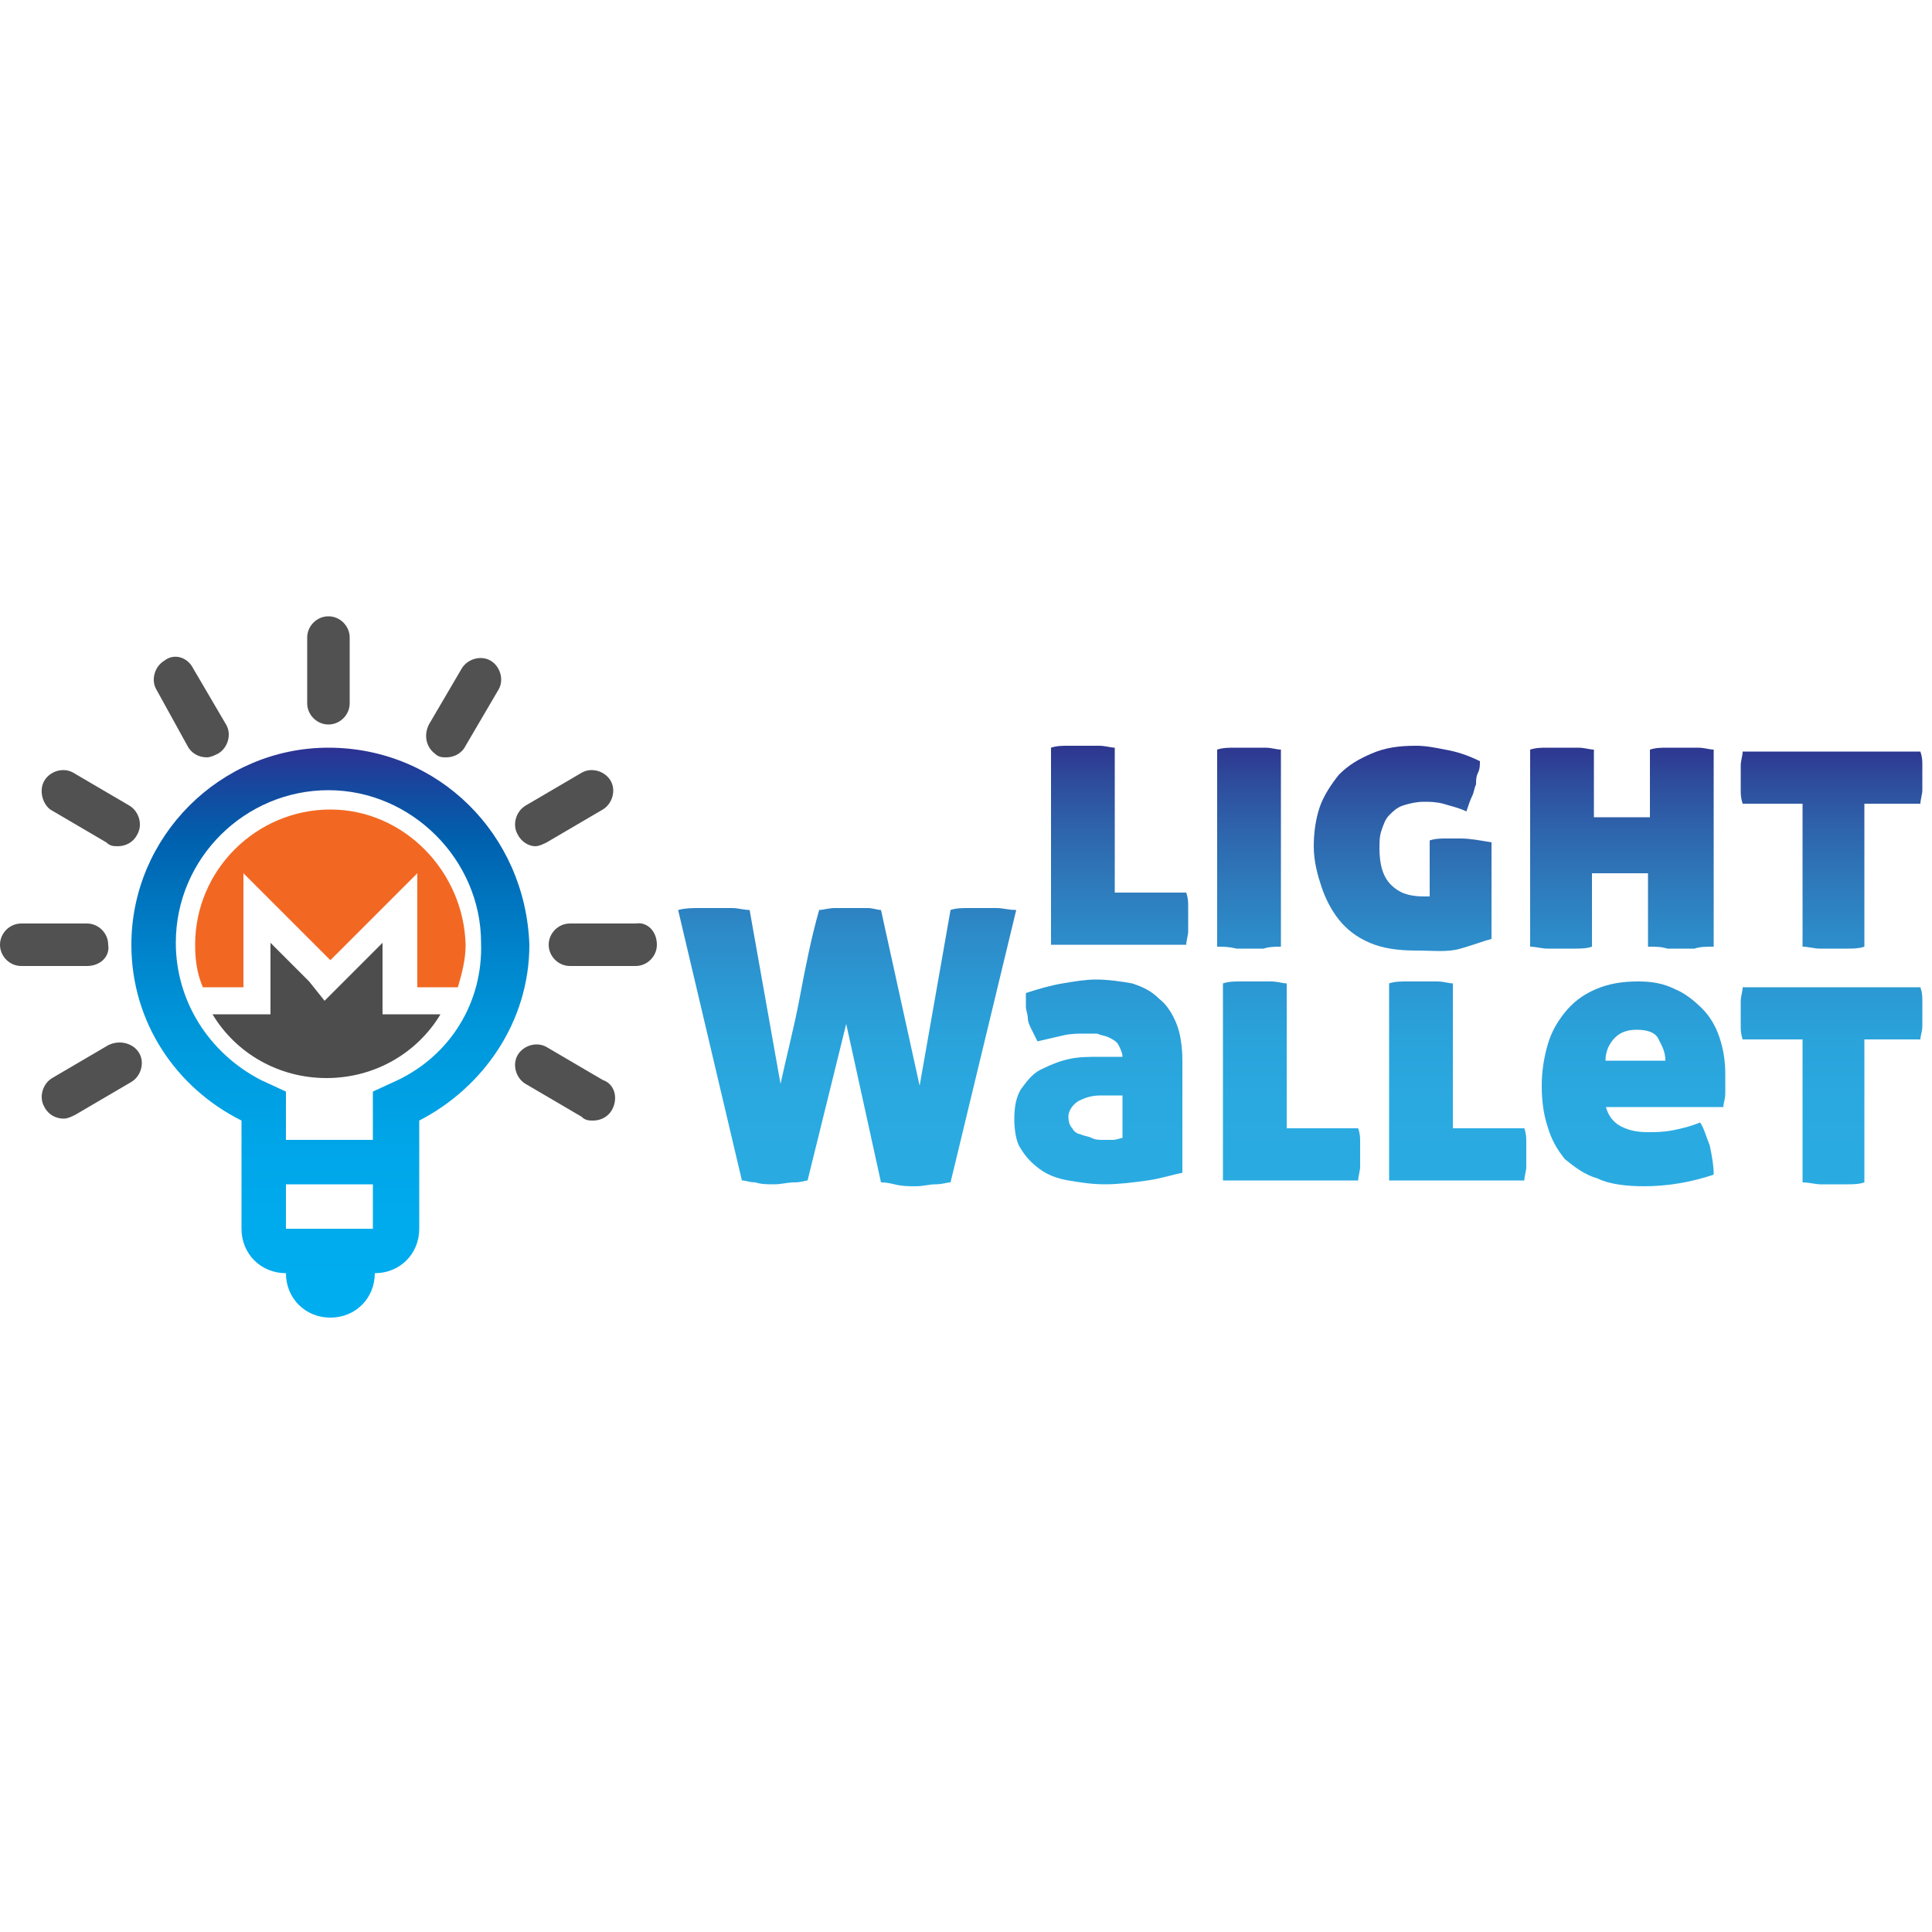
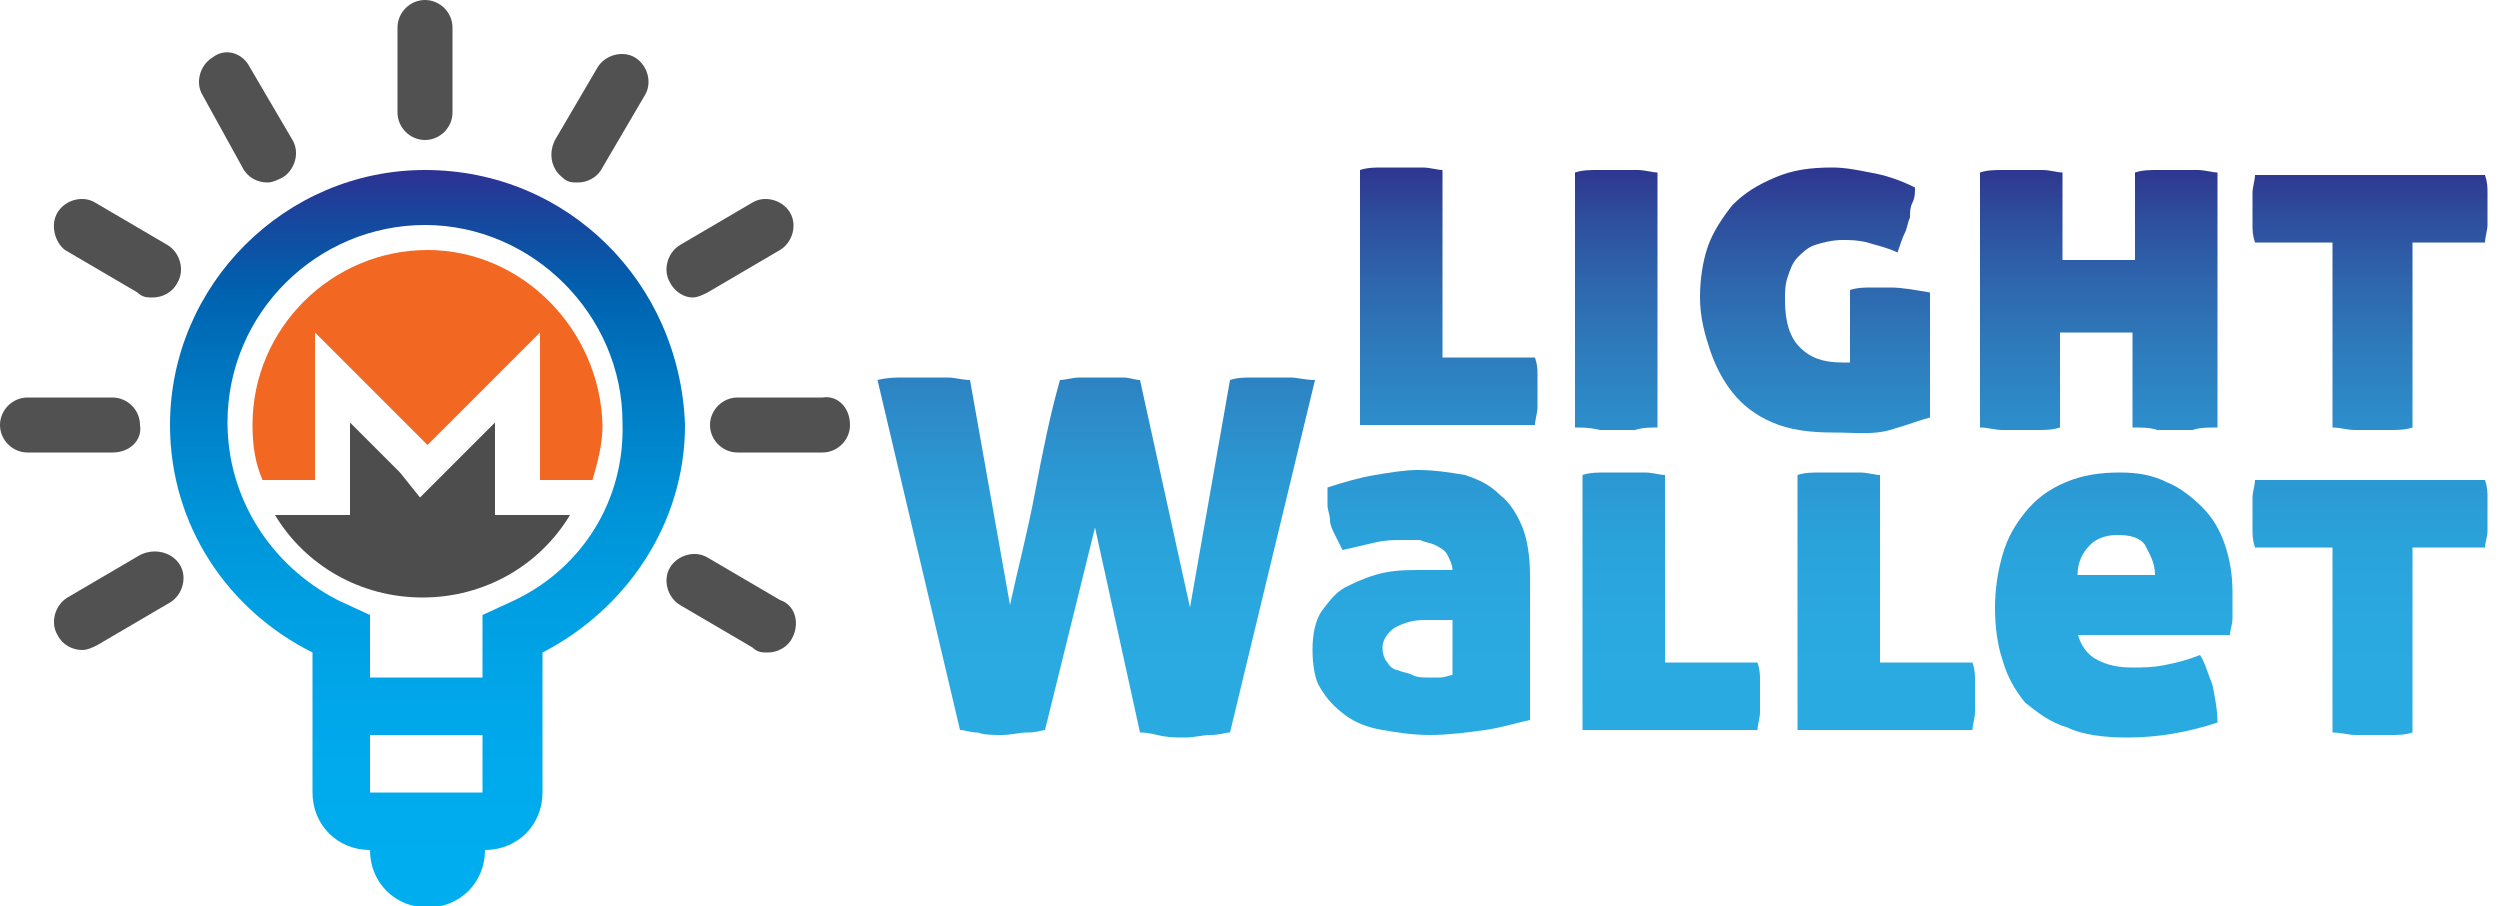
- <svg xmlns="http://www.w3.org/2000/svg" version="1.1" id="Layer_1" x="0px" y="0px" viewBox="0 0 100 100" enable-background="new 0 0 100 100" xml:space="preserve">
+ <svg xmlns="http://www.w3.org/2000/svg" version="1.1" id="Layer_1" x="0px" y="0px" viewBox="0 31.9 100 36.2" enable-background="new 0 31.9 100 36.2" xml:space="preserve">
  <g>
    <g>
-       <linearGradient id="SVGID_1_" gradientUnits="userSpaceOnUse" x1="17.038" y1="68.125" x2="17.038" y2="38.672">
+       <linearGradient id="SVGID_1_" gradientUnits="userSpaceOnUse" x1="17.1" y1="31.875" x2="17.1" y2="61.328" gradientTransform="matrix(1 0 0 -1 0 100)">
        <stop offset="0" style="stop-color:#00AEEF" />
        <stop offset="0.162" style="stop-color:#00ABED" />
        <stop offset="0.293" style="stop-color:#00A6E9" />
        <stop offset="0.412" style="stop-color:#009EE2" />
        <stop offset="0.525" style="stop-color:#0094D8" />
        <stop offset="0.633" style="stop-color:#0085CC" />
        <stop offset="0.738" style="stop-color:#0074BE" />
        <stop offset="0.84" style="stop-color:#0060AE" />
        <stop offset="0.937" style="stop-color:#18469D" />
        <stop offset="1" style="stop-color:#2E3192" />
      </linearGradient>
-       <path fill="url(#SVGID_1_)" d="M17,38.7c-5.6,0-10.2,4.6-10.2,10.2c0,4,2.3,7.4,5.7,9.1v5.6c0,1.3,1,2.3,2.3,2.3    c0,1.3,1,2.3,2.3,2.3c1.3,0,2.3-1,2.3-2.3c1.3,0,2.3-1,2.3-2.3V58c3.3-1.7,5.7-5.1,5.7-9.1C27.2,43.2,22.7,38.7,17,38.7z     M19.3,63.6h-4.5v-2.3h4.5V63.6z M20.6,55.9l-1.3,0.6v2.5h-4.5v-2.5l-1.3-0.6c-2.7-1.4-4.4-4.1-4.4-7.1c0-4.4,3.6-7.9,7.9-7.9    s7.9,3.6,7.9,7.9C25,51.9,23.3,54.6,20.6,55.9z" />
+       <path fill="url(#SVGID_1_)" d="M17,38.7c-5.6,0-10.2,4.6-10.2,10.2c0,4,2.3,7.4,5.7,9.1v5.6c0,1.3,1,2.3,2.3,2.3    c0,1.3,1,2.3,2.3,2.3s2.3-1,2.3-2.3c1.3,0,2.3-1,2.3-2.3V58c3.3-1.7,5.7-5.1,5.7-9.1C27.2,43.2,22.7,38.7,17,38.7z M19.3,63.6    h-4.5v-2.3h4.5V63.6z M20.6,55.9l-1.3,0.6V59h-4.5v-2.5l-1.3-0.6c-2.7-1.4-4.4-4.1-4.4-7.1c0-4.4,3.6-7.9,7.9-7.9s7.9,3.6,7.9,7.9    C25,51.9,23.3,54.6,20.6,55.9z" />
    </g>
    <g>
      <path id="_149931032_2_" fill="#F26822" d="M17.1,41.9c-3.8,0-7,3.1-7,7c0,0.8,0.1,1.5,0.4,2.2h2.1v-5.9l4.5,4.5l4.5-4.5v5.9h2.1    c0.2-0.7,0.4-1.4,0.4-2.2C24,45.1,20.9,41.9,17.1,41.9L17.1,41.9z" />
-       <path id="_149931160_2_" fill="#4D4D4D" d="M16,50.8l-2-2v3.7h-0.8h-0.8h-1.4c1.2,2,3.4,3.3,5.9,3.3s4.7-1.3,5.9-3.3h-1.4h-1.4    h-0.2v-3.7l-2,2l-1,1L16,50.8L16,50.8z" />
+       <path id="_149931160_2_" fill="#4D4D4D" d="M16,50.8l-2-2v3.7h-0.8h-0.8H11c1.2,2,3.4,3.3,5.9,3.3s4.7-1.3,5.9-3.3h-1.4H20h-0.2    v-3.7l-2,2l-1,1L16,50.8L16,50.8z" />
    </g>
-     <path fill="#505150" d="M15.9,36.4V33c0-0.6,0.5-1.1,1.1-1.1c0.6,0,1.1,0.5,1.1,1.1v3.4c0,0.6-0.5,1.1-1.1,1.1   C16.4,37.5,15.9,37,15.9,36.4z" />
-     <path fill="#505150" d="M26.8,43.2c-0.3-0.5-0.1-1.2,0.4-1.5l2.9-1.7c0.5-0.3,1.2-0.1,1.5,0.4c0.3,0.5,0.1,1.2-0.4,1.5l-2.9,1.7   c-0.2,0.1-0.4,0.2-0.6,0.2C27.4,43.8,27,43.6,26.8,43.2z" />
-     <path fill="#505150" d="M22.2,37.5l1.7-2.9c0.3-0.5,1-0.7,1.5-0.4c0.5,0.3,0.7,1,0.4,1.5l-1.7,2.9c-0.2,0.4-0.6,0.6-1,0.6   c-0.2,0-0.4,0-0.6-0.2C22.1,38.7,21.9,38.1,22.2,37.5z" />
-     <path fill="#505150" d="M7.2,54.5c0.3,0.5,0.1,1.2-0.4,1.5l-2.9,1.7c-0.2,0.1-0.4,0.2-0.6,0.2c-0.4,0-0.8-0.2-1-0.6   c-0.3-0.5-0.1-1.2,0.4-1.5l2.9-1.7C6.2,53.8,6.9,54,7.2,54.5z" />
-     <path fill="#505150" d="M4.5,50H1.1C0.5,50,0,49.5,0,48.9c0-0.6,0.5-1.1,1.1-1.1h3.4c0.6,0,1.1,0.5,1.1,1.1C5.7,49.5,5.2,50,4.5,50   z" />
+     <path fill="#505150" d="M15.9,36.4V33c0-0.6,0.5-1.1,1.1-1.1s1.1,0.5,1.1,1.1v3.4c0,0.6-0.5,1.1-1.1,1.1S15.9,37,15.9,36.4z" />
+     <path fill="#505150" d="M26.8,43.2c-0.3-0.5-0.1-1.2,0.4-1.5l2.9-1.7c0.5-0.3,1.2-0.1,1.5,0.4s0.1,1.2-0.4,1.5l-2.9,1.7   c-0.2,0.1-0.4,0.2-0.6,0.2C27.4,43.8,27,43.6,26.8,43.2z" />
+     <path fill="#505150" d="M22.2,37.5l1.7-2.9c0.3-0.5,1-0.7,1.5-0.4s0.7,1,0.4,1.5l-1.7,2.9c-0.2,0.4-0.6,0.6-1,0.6   c-0.2,0-0.4,0-0.6-0.2C22.1,38.7,21.9,38.1,22.2,37.5z" />
+     <path fill="#505150" d="M7.2,54.5C7.5,55,7.3,55.7,6.8,56l-2.9,1.7c-0.2,0.1-0.4,0.2-0.6,0.2c-0.4,0-0.8-0.2-1-0.6   c-0.3-0.5-0.1-1.2,0.4-1.5l2.9-1.7C6.2,53.8,6.9,54,7.2,54.5z" />
+     <path fill="#505150" d="M4.5,50H1.1C0.5,50,0,49.5,0,48.9s0.5-1.1,1.1-1.1h3.4c0.6,0,1.1,0.5,1.1,1.1C5.7,49.5,5.2,50,4.5,50z" />
    <path fill="#505150" d="M2.3,40.4c0.3-0.5,1-0.7,1.5-0.4l2.9,1.7c0.5,0.3,0.7,1,0.4,1.5c-0.2,0.4-0.6,0.6-1,0.6   c-0.2,0-0.4,0-0.6-0.2l-2.9-1.7C2.2,41.6,2,40.9,2.3,40.4z" />
    <path fill="#505150" d="M8.1,35.7c-0.3-0.5-0.1-1.2,0.4-1.5C9,33.8,9.7,34,10,34.6l1.7,2.9c0.3,0.5,0.1,1.2-0.4,1.5   c-0.2,0.1-0.4,0.2-0.6,0.2c-0.4,0-0.8-0.2-1-0.6L8.1,35.7z" />
    <path fill="#505150" d="M31.7,57.4c-0.2,0.4-0.6,0.6-1,0.6c-0.2,0-0.4,0-0.6-0.2l-2.9-1.7c-0.5-0.3-0.7-1-0.4-1.5   c0.3-0.5,1-0.7,1.5-0.4l2.9,1.7C31.8,56.1,32,56.8,31.7,57.4z" />
-     <path fill="#505150" d="M34,48.9c0,0.6-0.5,1.1-1.1,1.1h-3.4c-0.6,0-1.1-0.5-1.1-1.1c0-0.6,0.5-1.1,1.1-1.1h3.4   C33.5,47.7,34,48.2,34,48.9z" />
+     <path fill="#505150" d="M34,48.9c0,0.6-0.5,1.1-1.1,1.1h-3.4c-0.6,0-1.1-0.5-1.1-1.1s0.5-1.1,1.1-1.1h3.4   C33.5,47.7,34,48.2,34,48.9z" />
  </g>
  <g>
-     <linearGradient id="SVGID_2_" gradientUnits="userSpaceOnUse" x1="58.01" y1="61.019" x2="58.01" y2="38.644">
+     <linearGradient id="SVGID_2_" gradientUnits="userSpaceOnUse" x1="57.95" y1="38.981" x2="57.95" y2="61.356" gradientTransform="matrix(1 0 0 -1 0 100)">
      <stop offset="0" style="stop-color:#29ABE2" />
      <stop offset="0.176" style="stop-color:#2AA9E0" />
      <stop offset="0.318" style="stop-color:#2AA3DB" />
      <stop offset="0.448" style="stop-color:#2B98D3" />
      <stop offset="0.571" style="stop-color:#2D8AC8" />
      <stop offset="0.689" style="stop-color:#2E79BA" />
      <stop offset="0.803" style="stop-color:#2E65AC" />
      <stop offset="0.911" style="stop-color:#2E4E9D" />
      <stop offset="1" style="stop-color:#2E368F" />
    </linearGradient>
-     <path fill="url(#SVGID_2_)" d="M57.7,46.2h3.7c0.1,0.3,0.1,0.5,0.1,0.7c0,0.2,0,0.4,0,0.6s0,0.4,0,0.7c0,0.2-0.1,0.5-0.1,0.7h-7   l0-10.2c0.3-0.1,0.6-0.1,0.9-0.1c0.3,0,0.6,0,0.8,0c0.2,0,0.5,0,0.8,0c0.3,0,0.6,0.1,0.8,0.1L57.7,46.2z" />
-     <linearGradient id="SVGID_3_" gradientUnits="userSpaceOnUse" x1="64.673" y1="61.019" x2="64.673" y2="38.644">
+     <path fill="url(#SVGID_2_)" d="M57.7,46.2h3.7c0.1,0.3,0.1,0.5,0.1,0.7s0,0.4,0,0.6s0,0.4,0,0.7c0,0.2-0.1,0.5-0.1,0.7h-7V38.7   c0.3-0.1,0.6-0.1,0.9-0.1c0.3,0,0.6,0,0.8,0s0.5,0,0.8,0s0.6,0.1,0.8,0.1V46.2z" />
+     <linearGradient id="SVGID_3_" gradientUnits="userSpaceOnUse" x1="64.65" y1="38.981" x2="64.65" y2="61.356" gradientTransform="matrix(1 0 0 -1 0 100)">
      <stop offset="0" style="stop-color:#29ABE2" />
      <stop offset="0.176" style="stop-color:#2AA9E0" />
      <stop offset="0.318" style="stop-color:#2AA3DB" />
      <stop offset="0.448" style="stop-color:#2B98D3" />
      <stop offset="0.571" style="stop-color:#2D8AC8" />
      <stop offset="0.689" style="stop-color:#2E79BA" />
      <stop offset="0.803" style="stop-color:#2E65AC" />
      <stop offset="0.911" style="stop-color:#2E4E9D" />
      <stop offset="1" style="stop-color:#2E368F" />
    </linearGradient>
-     <path fill="url(#SVGID_3_)" d="M66.3,49C66,49,65.7,49,65.4,49.1c-0.3,0-0.5,0-0.7,0c-0.2,0-0.5,0-0.7,0C63.6,49,63.3,49,63,49   V38.8c0.3-0.1,0.6-0.1,0.9-0.1c0.3,0,0.6,0,0.8,0c0.2,0,0.5,0,0.8,0c0.3,0,0.6,0.1,0.8,0.1V49z" />
-     <linearGradient id="SVGID_4_" gradientUnits="userSpaceOnUse" x1="72.653" y1="61.019" x2="72.653" y2="38.644">
+     <path fill="url(#SVGID_3_)" d="M66.3,49c-0.3,0-0.6,0-0.9,0.1c-0.3,0-0.5,0-0.7,0s-0.5,0-0.7,0C63.6,49,63.3,49,63,49V38.8   c0.3-0.1,0.6-0.1,0.9-0.1s0.6,0,0.8,0c0.2,0,0.5,0,0.8,0s0.6,0.1,0.8,0.1C66.3,38.8,66.3,49,66.3,49z" />
+     <linearGradient id="SVGID_4_" gradientUnits="userSpaceOnUse" x1="72.6" y1="38.981" x2="72.6" y2="61.356" gradientTransform="matrix(1 0 0 -1 0 100)">
      <stop offset="0" style="stop-color:#29ABE2" />
      <stop offset="0.176" style="stop-color:#2AA9E0" />
      <stop offset="0.318" style="stop-color:#2AA3DB" />
      <stop offset="0.448" style="stop-color:#2B98D3" />
      <stop offset="0.571" style="stop-color:#2D8AC8" />
      <stop offset="0.689" style="stop-color:#2E79BA" />
      <stop offset="0.803" style="stop-color:#2E65AC" />
      <stop offset="0.911" style="stop-color:#2E4E9D" />
      <stop offset="1" style="stop-color:#2E368F" />
    </linearGradient>
-     <path fill="url(#SVGID_4_)" d="M73.3,49.2c-0.9,0-1.7-0.1-2.4-0.4c-0.7-0.3-1.2-0.7-1.6-1.2s-0.7-1.1-0.9-1.7S68,44.6,68,43.8   c0-0.7,0.1-1.4,0.3-2c0.2-0.6,0.6-1.2,1-1.7c0.5-0.5,1-0.8,1.7-1.1s1.4-0.4,2.3-0.4c0.5,0,1,0.1,1.5,0.2c0.6,0.1,1.2,0.3,1.8,0.6   c0,0.2,0,0.4-0.1,0.6s-0.1,0.4-0.1,0.6c-0.1,0.2-0.1,0.4-0.2,0.6c-0.1,0.2-0.2,0.5-0.3,0.8c-0.4-0.2-0.9-0.3-1.2-0.4   c-0.4-0.1-0.7-0.1-1-0.1c-0.4,0-0.8,0.1-1.1,0.2c-0.3,0.1-0.5,0.3-0.7,0.5c-0.2,0.2-0.3,0.5-0.4,0.8c-0.1,0.3-0.1,0.6-0.1,0.9   c0,0.9,0.2,1.5,0.6,1.9c0.4,0.4,0.9,0.6,1.7,0.6H74v-2.9c0.3-0.1,0.6-0.1,0.9-0.1c0.3,0,0.5,0,0.7,0c0.5,0,1,0.1,1.6,0.2v5   c-0.4,0.1-0.9,0.3-1.6,0.5S74.2,49.2,73.3,49.2z" />
-     <linearGradient id="SVGID_5_" gradientUnits="userSpaceOnUse" x1="83.873" y1="61.019" x2="83.873" y2="38.644">
+     <path fill="url(#SVGID_4_)" d="M73.3,49.2c-0.9,0-1.7-0.1-2.4-0.4c-0.7-0.3-1.2-0.7-1.6-1.2s-0.7-1.1-0.9-1.7S68,44.6,68,43.8   c0-0.7,0.1-1.4,0.3-2c0.2-0.6,0.6-1.2,1-1.7c0.5-0.5,1-0.8,1.7-1.1s1.4-0.4,2.3-0.4c0.5,0,1,0.1,1.5,0.2c0.6,0.1,1.2,0.3,1.8,0.6   c0,0.2,0,0.4-0.1,0.6s-0.1,0.4-0.1,0.6c-0.1,0.2-0.1,0.4-0.2,0.6c-0.1,0.2-0.2,0.5-0.3,0.8c-0.4-0.2-0.9-0.3-1.2-0.4   c-0.4-0.1-0.7-0.1-1-0.1c-0.4,0-0.8,0.1-1.1,0.2c-0.3,0.1-0.5,0.3-0.7,0.5s-0.3,0.5-0.4,0.8s-0.1,0.6-0.1,0.9   c0,0.9,0.2,1.5,0.6,1.9s0.9,0.6,1.7,0.6H74v-2.9c0.3-0.1,0.6-0.1,0.9-0.1s0.5,0,0.7,0c0.5,0,1,0.1,1.6,0.2v5   c-0.4,0.1-0.9,0.3-1.6,0.5S74.2,49.2,73.3,49.2z" />
+     <linearGradient id="SVGID_5_" gradientUnits="userSpaceOnUse" x1="83.95" y1="38.981" x2="83.95" y2="61.356" gradientTransform="matrix(1 0 0 -1 0 100)">
      <stop offset="0" style="stop-color:#29ABE2" />
      <stop offset="0.176" style="stop-color:#2AA9E0" />
      <stop offset="0.318" style="stop-color:#2AA3DB" />
      <stop offset="0.448" style="stop-color:#2B98D3" />
      <stop offset="0.571" style="stop-color:#2D8AC8" />
      <stop offset="0.689" style="stop-color:#2E79BA" />
      <stop offset="0.803" style="stop-color:#2E65AC" />
      <stop offset="0.911" style="stop-color:#2E4E9D" />
      <stop offset="1" style="stop-color:#2E368F" />
    </linearGradient>
-     <path fill="url(#SVGID_5_)" d="M85.3,45.2h-2.9V49c-0.3,0.1-0.6,0.1-0.9,0.1c-0.3,0-0.5,0-0.7,0c-0.2,0-0.5,0-0.7,0   c-0.3,0-0.6-0.1-0.9-0.1V38.8c0.3-0.1,0.6-0.1,0.9-0.1s0.6,0,0.8,0c0.2,0,0.5,0,0.8,0c0.3,0,0.6,0.1,0.8,0.1v3.5h2.9v-3.5   c0.3-0.1,0.6-0.1,0.9-0.1s0.6,0,0.8,0c0.2,0,0.5,0,0.8,0c0.3,0,0.6,0.1,0.8,0.1V49C88.3,49,88,49,87.7,49.1c-0.3,0-0.5,0-0.7,0   c-0.2,0-0.5,0-0.7,0C86,49,85.7,49,85.3,49V45.2z" />
-     <linearGradient id="SVGID_6_" gradientUnits="userSpaceOnUse" x1="94.786" y1="61.019" x2="94.786" y2="38.644">
+     <path fill="url(#SVGID_5_)" d="M85.3,45.2h-2.9V49c-0.3,0.1-0.6,0.1-0.9,0.1s-0.5,0-0.7,0s-0.5,0-0.7,0c-0.3,0-0.6-0.1-0.9-0.1   V38.8c0.3-0.1,0.6-0.1,0.9-0.1s0.6,0,0.8,0c0.2,0,0.5,0,0.8,0s0.6,0.1,0.8,0.1v3.5h2.9v-3.5c0.3-0.1,0.6-0.1,0.9-0.1s0.6,0,0.8,0   c0.2,0,0.5,0,0.8,0s0.6,0.1,0.8,0.1V49c-0.4,0-0.7,0-1,0.1c-0.3,0-0.5,0-0.7,0s-0.5,0-0.7,0C86,49,85.7,49,85.3,49V45.2z" />
+     <linearGradient id="SVGID_6_" gradientUnits="userSpaceOnUse" x1="94.8" y1="38.981" x2="94.8" y2="61.356" gradientTransform="matrix(1 0 0 -1 0 100)">
      <stop offset="0" style="stop-color:#29ABE2" />
      <stop offset="0.176" style="stop-color:#2AA9E0" />
      <stop offset="0.318" style="stop-color:#2AA3DB" />
      <stop offset="0.448" style="stop-color:#2B98D3" />
      <stop offset="0.571" style="stop-color:#2D8AC8" />
      <stop offset="0.689" style="stop-color:#2E79BA" />
      <stop offset="0.803" style="stop-color:#2E65AC" />
      <stop offset="0.911" style="stop-color:#2E4E9D" />
      <stop offset="1" style="stop-color:#2E368F" />
    </linearGradient>
-     <path fill="url(#SVGID_6_)" d="M93.1,41.6h-2.9c-0.1-0.3-0.1-0.5-0.1-0.7c0-0.2,0-0.4,0-0.7s0-0.4,0-0.6c0-0.2,0.1-0.5,0.1-0.7h9.2   c0.1,0.3,0.1,0.5,0.1,0.7s0,0.4,0,0.6s0,0.4,0,0.7c0,0.2-0.1,0.5-0.1,0.7h-2.9V49c-0.3,0.1-0.6,0.1-0.9,0.1c-0.3,0-0.5,0-0.7,0   c-0.2,0-0.5,0-0.7,0c-0.3,0-0.6-0.1-0.9-0.1V41.6z" />
-     <linearGradient id="SVGID_7_" gradientUnits="userSpaceOnUse" x1="43.838" y1="61.019" x2="43.838" y2="38.644">
+     <path fill="url(#SVGID_6_)" d="M93.1,41.6h-2.9c-0.1-0.3-0.1-0.5-0.1-0.7s0-0.4,0-0.7s0-0.4,0-0.6c0-0.2,0.1-0.5,0.1-0.7h9.2   c0.1,0.3,0.1,0.5,0.1,0.7s0,0.4,0,0.6s0,0.4,0,0.7c0,0.2-0.1,0.5-0.1,0.7h-2.9V49c-0.3,0.1-0.6,0.1-0.9,0.1s-0.5,0-0.7,0   s-0.5,0-0.7,0c-0.3,0-0.6-0.1-0.9-0.1v-7.4H93.1z" />
+     <linearGradient id="SVGID_7_" gradientUnits="userSpaceOnUse" x1="43.85" y1="38.981" x2="43.85" y2="61.356" gradientTransform="matrix(1 0 0 -1 0 100)">
      <stop offset="0" style="stop-color:#29ABE2" />
      <stop offset="0.176" style="stop-color:#2AA9E0" />
      <stop offset="0.318" style="stop-color:#2AA3DB" />
      <stop offset="0.448" style="stop-color:#2B98D3" />
      <stop offset="0.571" style="stop-color:#2D8AC8" />
      <stop offset="0.689" style="stop-color:#2E79BA" />
      <stop offset="0.803" style="stop-color:#2E65AC" />
      <stop offset="0.911" style="stop-color:#2E4E9D" />
      <stop offset="1" style="stop-color:#2E368F" />
    </linearGradient>
-     <path fill="url(#SVGID_7_)" d="M49.2,47.1c0.3-0.1,0.6-0.1,0.9-0.1s0.5,0,0.7,0c0.3,0,0.5,0,0.8,0c0.3,0,0.6,0.1,1,0.1l-3.4,14.1   c-0.2,0-0.4,0.1-0.8,0.1c-0.3,0-0.6,0.1-1,0.1s-0.7,0-1.1-0.1s-0.6-0.1-0.7-0.1L43.8,53l-2,8.1c-0.1,0-0.3,0.1-0.7,0.1   c-0.3,0-0.7,0.1-1,0.1c-0.4,0-0.7,0-1-0.1c-0.3,0-0.5-0.1-0.7-0.1l-3.3-14c0.4-0.1,0.7-0.1,1.1-0.1c0.3,0,0.6,0,0.9,0   c0.2,0,0.5,0,0.8,0s0.6,0.1,0.9,0.1l1.6,9c0.3-1.4,0.7-2.9,1-4.5c0.3-1.6,0.6-3.1,1-4.5c0.2,0,0.5-0.1,0.8-0.1c0.3,0,0.6,0,0.9,0   c0.3,0,0.5,0,0.8,0c0.3,0,0.5,0.1,0.7,0.1l2,9.1L49.2,47.1z" />
-     <linearGradient id="SVGID_8_" gradientUnits="userSpaceOnUse" x1="56.809" y1="61.019" x2="56.809" y2="38.644">
+     <path fill="url(#SVGID_7_)" d="M49.2,47.1c0.3-0.1,0.6-0.1,0.9-0.1s0.5,0,0.7,0c0.3,0,0.5,0,0.8,0s0.6,0.1,1,0.1l-3.4,14.1   c-0.2,0-0.4,0.1-0.8,0.1c-0.3,0-0.6,0.1-1,0.1s-0.7,0-1.1-0.1s-0.6-0.1-0.7-0.1L43.8,53l-2,8.1c-0.1,0-0.3,0.1-0.7,0.1   c-0.3,0-0.7,0.1-1,0.1c-0.4,0-0.7,0-1-0.1c-0.3,0-0.5-0.1-0.7-0.1l-3.3-14c0.4-0.1,0.7-0.1,1.1-0.1c0.3,0,0.6,0,0.9,0   c0.2,0,0.5,0,0.8,0s0.6,0.1,0.9,0.1l1.6,9c0.3-1.4,0.7-2.9,1-4.5s0.6-3.1,1-4.5c0.2,0,0.5-0.1,0.8-0.1s0.6,0,0.9,0   c0.3,0,0.5,0,0.8,0s0.5,0.1,0.7,0.1l2,9.1L49.2,47.1z" />
+     <linearGradient id="SVGID_8_" gradientUnits="userSpaceOnUse" x1="56.85" y1="38.981" x2="56.85" y2="61.356" gradientTransform="matrix(1 0 0 -1 0 100)">
      <stop offset="0" style="stop-color:#29ABE2" />
      <stop offset="0.176" style="stop-color:#2AA9E0" />
      <stop offset="0.318" style="stop-color:#2AA3DB" />
      <stop offset="0.448" style="stop-color:#2B98D3" />
      <stop offset="0.571" style="stop-color:#2D8AC8" />
      <stop offset="0.689" style="stop-color:#2E79BA" />
      <stop offset="0.803" style="stop-color:#2E65AC" />
      <stop offset="0.911" style="stop-color:#2E4E9D" />
      <stop offset="1" style="stop-color:#2E368F" />
    </linearGradient>
-     <path fill="url(#SVGID_8_)" d="M52.5,57.9c0-0.6,0.1-1.2,0.4-1.6s0.6-0.8,1.1-1c0.4-0.2,0.9-0.4,1.4-0.5c0.5-0.1,1-0.1,1.5-0.1h1.2   c0-0.2-0.1-0.4-0.2-0.6s-0.3-0.3-0.5-0.4c-0.2-0.1-0.4-0.1-0.6-0.2c-0.2,0-0.5,0-0.7,0c-0.3,0-0.7,0-1.1,0.1   c-0.4,0.1-0.9,0.2-1.3,0.3c-0.1-0.2-0.2-0.4-0.3-0.6c-0.1-0.2-0.2-0.4-0.2-0.6s-0.1-0.4-0.1-0.6c0-0.2,0-0.4,0-0.7   c0.6-0.2,1.3-0.4,1.9-0.5c0.6-0.1,1.2-0.2,1.7-0.2c0.7,0,1.3,0.1,1.9,0.2c0.6,0.2,1,0.4,1.4,0.8c0.4,0.3,0.7,0.8,0.9,1.3   s0.3,1.2,0.3,1.9v5.8c-0.5,0.1-1.1,0.3-1.8,0.4s-1.5,0.2-2.2,0.2c-0.7,0-1.3-0.1-1.9-0.2c-0.6-0.1-1.1-0.3-1.5-0.6   c-0.4-0.3-0.7-0.6-1-1.1C52.6,59.1,52.5,58.5,52.5,57.9z M57.1,59c0.1,0,0.3,0,0.5,0c0.2,0,0.4-0.1,0.5-0.1v-2.2H57   c-0.5,0-0.8,0.1-1.2,0.3c-0.3,0.2-0.5,0.5-0.5,0.8c0,0.3,0.1,0.5,0.2,0.6c0.1,0.2,0.3,0.3,0.4,0.3c0.2,0.1,0.4,0.1,0.6,0.2   C56.7,59,56.9,59,57.1,59z" />
-     <linearGradient id="SVGID_9_" gradientUnits="userSpaceOnUse" x1="66.867" y1="61.019" x2="66.867" y2="38.644">
+     <path fill="url(#SVGID_8_)" d="M52.5,57.9c0-0.6,0.1-1.2,0.4-1.6s0.6-0.8,1.1-1c0.4-0.2,0.9-0.4,1.4-0.5s1-0.1,1.5-0.1h1.2   c0-0.2-0.1-0.4-0.2-0.6s-0.3-0.3-0.5-0.4c-0.2-0.1-0.4-0.1-0.6-0.2c-0.2,0-0.5,0-0.7,0c-0.3,0-0.7,0-1.1,0.1   c-0.4,0.1-0.9,0.2-1.3,0.3c-0.1-0.2-0.2-0.4-0.3-0.6c-0.1-0.2-0.2-0.4-0.2-0.6s-0.1-0.4-0.1-0.6c0-0.2,0-0.4,0-0.7   c0.6-0.2,1.3-0.4,1.9-0.5c0.6-0.1,1.2-0.2,1.7-0.2c0.7,0,1.3,0.1,1.9,0.2c0.6,0.2,1,0.4,1.4,0.8c0.4,0.3,0.7,0.8,0.9,1.3   s0.3,1.2,0.3,1.9v5.8c-0.5,0.1-1.1,0.3-1.8,0.4s-1.5,0.2-2.2,0.2s-1.3-0.1-1.9-0.2c-0.6-0.1-1.1-0.3-1.5-0.6s-0.7-0.6-1-1.1   C52.6,59.1,52.5,58.5,52.5,57.9z M57.1,59c0.1,0,0.3,0,0.5,0s0.4-0.1,0.5-0.1v-2.2H57c-0.5,0-0.8,0.1-1.2,0.3   c-0.3,0.2-0.5,0.5-0.5,0.8s0.1,0.5,0.2,0.6c0.1,0.2,0.3,0.3,0.4,0.3c0.2,0.1,0.4,0.1,0.6,0.2C56.7,59,56.9,59,57.1,59z" />
+     <linearGradient id="SVGID_9_" gradientUnits="userSpaceOnUse" x1="66.85" y1="38.981" x2="66.85" y2="61.356" gradientTransform="matrix(1 0 0 -1 0 100)">
      <stop offset="0" style="stop-color:#29ABE2" />
      <stop offset="0.176" style="stop-color:#2AA9E0" />
      <stop offset="0.318" style="stop-color:#2AA3DB" />
      <stop offset="0.448" style="stop-color:#2B98D3" />
      <stop offset="0.571" style="stop-color:#2D8AC8" />
      <stop offset="0.689" style="stop-color:#2E79BA" />
      <stop offset="0.803" style="stop-color:#2E65AC" />
      <stop offset="0.911" style="stop-color:#2E4E9D" />
      <stop offset="1" style="stop-color:#2E368F" />
    </linearGradient>
-     <path fill="url(#SVGID_9_)" d="M66.6,58.4h3.7c0.1,0.3,0.1,0.5,0.1,0.7c0,0.2,0,0.4,0,0.6s0,0.4,0,0.7c0,0.2-0.1,0.5-0.1,0.7h-7   l0-10.2c0.3-0.1,0.6-0.1,0.9-0.1c0.3,0,0.6,0,0.8,0c0.2,0,0.5,0,0.8,0c0.3,0,0.6,0.1,0.8,0.1L66.6,58.4z" />
-     <linearGradient id="SVGID_10_" gradientUnits="userSpaceOnUse" x1="75.469" y1="61.019" x2="75.469" y2="38.644">
+     <path fill="url(#SVGID_9_)" d="M66.6,58.4h3.7c0.1,0.3,0.1,0.5,0.1,0.7s0,0.4,0,0.6s0,0.4,0,0.7c0,0.2-0.1,0.5-0.1,0.7h-7V50.9   c0.3-0.1,0.6-0.1,0.9-0.1s0.6,0,0.8,0c0.2,0,0.5,0,0.8,0s0.6,0.1,0.8,0.1L66.6,58.4z" />
+     <linearGradient id="SVGID_10_" gradientUnits="userSpaceOnUse" x1="75.45" y1="38.981" x2="75.45" y2="61.356" gradientTransform="matrix(1 0 0 -1 0 100)">
      <stop offset="0" style="stop-color:#29ABE2" />
      <stop offset="0.176" style="stop-color:#2AA9E0" />
      <stop offset="0.318" style="stop-color:#2AA3DB" />
      <stop offset="0.448" style="stop-color:#2B98D3" />
      <stop offset="0.571" style="stop-color:#2D8AC8" />
      <stop offset="0.689" style="stop-color:#2E79BA" />
      <stop offset="0.803" style="stop-color:#2E65AC" />
      <stop offset="0.911" style="stop-color:#2E4E9D" />
      <stop offset="1" style="stop-color:#2E368F" />
    </linearGradient>
-     <path fill="url(#SVGID_10_)" d="M75.2,58.4h3.7c0.1,0.3,0.1,0.5,0.1,0.7c0,0.2,0,0.4,0,0.6s0,0.4,0,0.7c0,0.2-0.1,0.5-0.1,0.7h-7   l0-10.2c0.3-0.1,0.6-0.1,0.9-0.1c0.3,0,0.6,0,0.8,0c0.2,0,0.5,0,0.8,0c0.3,0,0.6,0.1,0.8,0.1L75.2,58.4z" />
-     <linearGradient id="SVGID_11_" gradientUnits="userSpaceOnUse" x1="84.513" y1="61.019" x2="84.513" y2="38.644">
+     <path fill="url(#SVGID_10_)" d="M75.2,58.4h3.7c0.1,0.3,0.1,0.5,0.1,0.7s0,0.4,0,0.6s0,0.4,0,0.7c0,0.2-0.1,0.5-0.1,0.7h-7V50.9   c0.3-0.1,0.6-0.1,0.9-0.1s0.6,0,0.8,0c0.2,0,0.5,0,0.8,0s0.6,0.1,0.8,0.1L75.2,58.4z" />
+     <linearGradient id="SVGID_11_" gradientUnits="userSpaceOnUse" x1="84.55" y1="38.981" x2="84.55" y2="61.356" gradientTransform="matrix(1 0 0 -1 0 100)">
      <stop offset="0" style="stop-color:#29ABE2" />
      <stop offset="0.176" style="stop-color:#2AA9E0" />
      <stop offset="0.318" style="stop-color:#2AA3DB" />
      <stop offset="0.448" style="stop-color:#2B98D3" />
      <stop offset="0.571" style="stop-color:#2D8AC8" />
      <stop offset="0.689" style="stop-color:#2E79BA" />
      <stop offset="0.803" style="stop-color:#2E65AC" />
      <stop offset="0.911" style="stop-color:#2E4E9D" />
      <stop offset="1" style="stop-color:#2E368F" />
    </linearGradient>
-     <path fill="url(#SVGID_11_)" d="M83.1,57.2c0.1,0.5,0.4,0.9,0.8,1.1c0.4,0.2,0.8,0.3,1.4,0.3c0.4,0,0.8,0,1.3-0.1   c0.5-0.1,0.9-0.2,1.4-0.4c0.2,0.3,0.3,0.7,0.5,1.2c0.1,0.5,0.2,1,0.2,1.5c-1.2,0.4-2.4,0.6-3.6,0.6c-0.9,0-1.8-0.1-2.4-0.4   C82,60.8,81.5,60.4,81,60c-0.4-0.5-0.7-1-0.9-1.7c-0.2-0.6-0.3-1.3-0.3-2.1c0-0.7,0.1-1.4,0.3-2.1s0.5-1.2,0.9-1.7s0.9-0.9,1.6-1.2   s1.4-0.4,2.2-0.4c0.7,0,1.3,0.1,1.9,0.4c0.5,0.2,1,0.6,1.4,1s0.7,0.9,0.9,1.5s0.3,1.2,0.3,1.9c0,0.4,0,0.7,0,1   c0,0.3-0.1,0.5-0.1,0.7H83.1z M84.7,53.3c-0.4,0-0.8,0.1-1.1,0.4s-0.5,0.7-0.5,1.2h3.1c0-0.5-0.2-0.8-0.4-1.2   C85.6,53.4,85.2,53.3,84.7,53.3z" />
-     <linearGradient id="SVGID_12_" gradientUnits="userSpaceOnUse" x1="94.787" y1="61.019" x2="94.787" y2="38.644">
+     <path fill="url(#SVGID_11_)" d="M83.1,57.2c0.1,0.5,0.4,0.9,0.8,1.1c0.4,0.2,0.8,0.3,1.4,0.3c0.4,0,0.8,0,1.3-0.1s0.9-0.2,1.4-0.4   c0.2,0.3,0.3,0.7,0.5,1.2c0.1,0.5,0.2,1,0.2,1.5c-1.2,0.4-2.4,0.6-3.6,0.6c-0.9,0-1.8-0.1-2.4-0.4c-0.7-0.2-1.2-0.6-1.7-1   c-0.4-0.5-0.7-1-0.9-1.7c-0.2-0.6-0.3-1.3-0.3-2.1c0-0.7,0.1-1.4,0.3-2.1s0.5-1.2,0.9-1.7s0.9-0.9,1.6-1.2s1.4-0.4,2.2-0.4   c0.7,0,1.3,0.1,1.9,0.4c0.5,0.2,1,0.6,1.4,1s0.7,0.9,0.9,1.5s0.3,1.2,0.3,1.9c0,0.4,0,0.7,0,1s-0.1,0.5-0.1,0.7h-6.1V57.2z    M84.7,53.3c-0.4,0-0.8,0.1-1.1,0.4s-0.5,0.7-0.5,1.2h3.1c0-0.5-0.2-0.8-0.4-1.2C85.6,53.4,85.2,53.3,84.7,53.3z" />
+     <linearGradient id="SVGID_12_" gradientUnits="userSpaceOnUse" x1="94.8" y1="38.981" x2="94.8" y2="61.356" gradientTransform="matrix(1 0 0 -1 0 100)">
      <stop offset="0" style="stop-color:#29ABE2" />
      <stop offset="0.176" style="stop-color:#2AA9E0" />
      <stop offset="0.318" style="stop-color:#2AA3DB" />
      <stop offset="0.448" style="stop-color:#2B98D3" />
      <stop offset="0.571" style="stop-color:#2D8AC8" />
      <stop offset="0.689" style="stop-color:#2E79BA" />
      <stop offset="0.803" style="stop-color:#2E65AC" />
      <stop offset="0.911" style="stop-color:#2E4E9D" />
      <stop offset="1" style="stop-color:#2E368F" />
    </linearGradient>
-     <path fill="url(#SVGID_12_)" d="M93.1,53.8h-2.9c-0.1-0.3-0.1-0.5-0.1-0.7c0-0.2,0-0.4,0-0.7c0-0.2,0-0.4,0-0.6   c0-0.2,0.1-0.5,0.1-0.7h9.2c0.1,0.3,0.1,0.5,0.1,0.7c0,0.2,0,0.4,0,0.6c0,0.2,0,0.4,0,0.7s-0.1,0.5-0.1,0.7h-2.9v7.4   c-0.3,0.1-0.6,0.1-0.9,0.1c-0.3,0-0.5,0-0.7,0c-0.2,0-0.5,0-0.7,0s-0.6-0.1-0.9-0.1V53.8z" />
+     <path fill="url(#SVGID_12_)" d="M93.1,53.8h-2.9c-0.1-0.3-0.1-0.5-0.1-0.7s0-0.4,0-0.7c0-0.2,0-0.4,0-0.6c0-0.2,0.1-0.5,0.1-0.7   h9.2c0.1,0.3,0.1,0.5,0.1,0.7s0,0.4,0,0.6c0,0.2,0,0.4,0,0.7s-0.1,0.5-0.1,0.7h-2.9v7.4c-0.3,0.1-0.6,0.1-0.9,0.1s-0.5,0-0.7,0   s-0.5,0-0.7,0s-0.6-0.1-0.9-0.1v-7.4H93.1z" />
  </g>
</svg>
